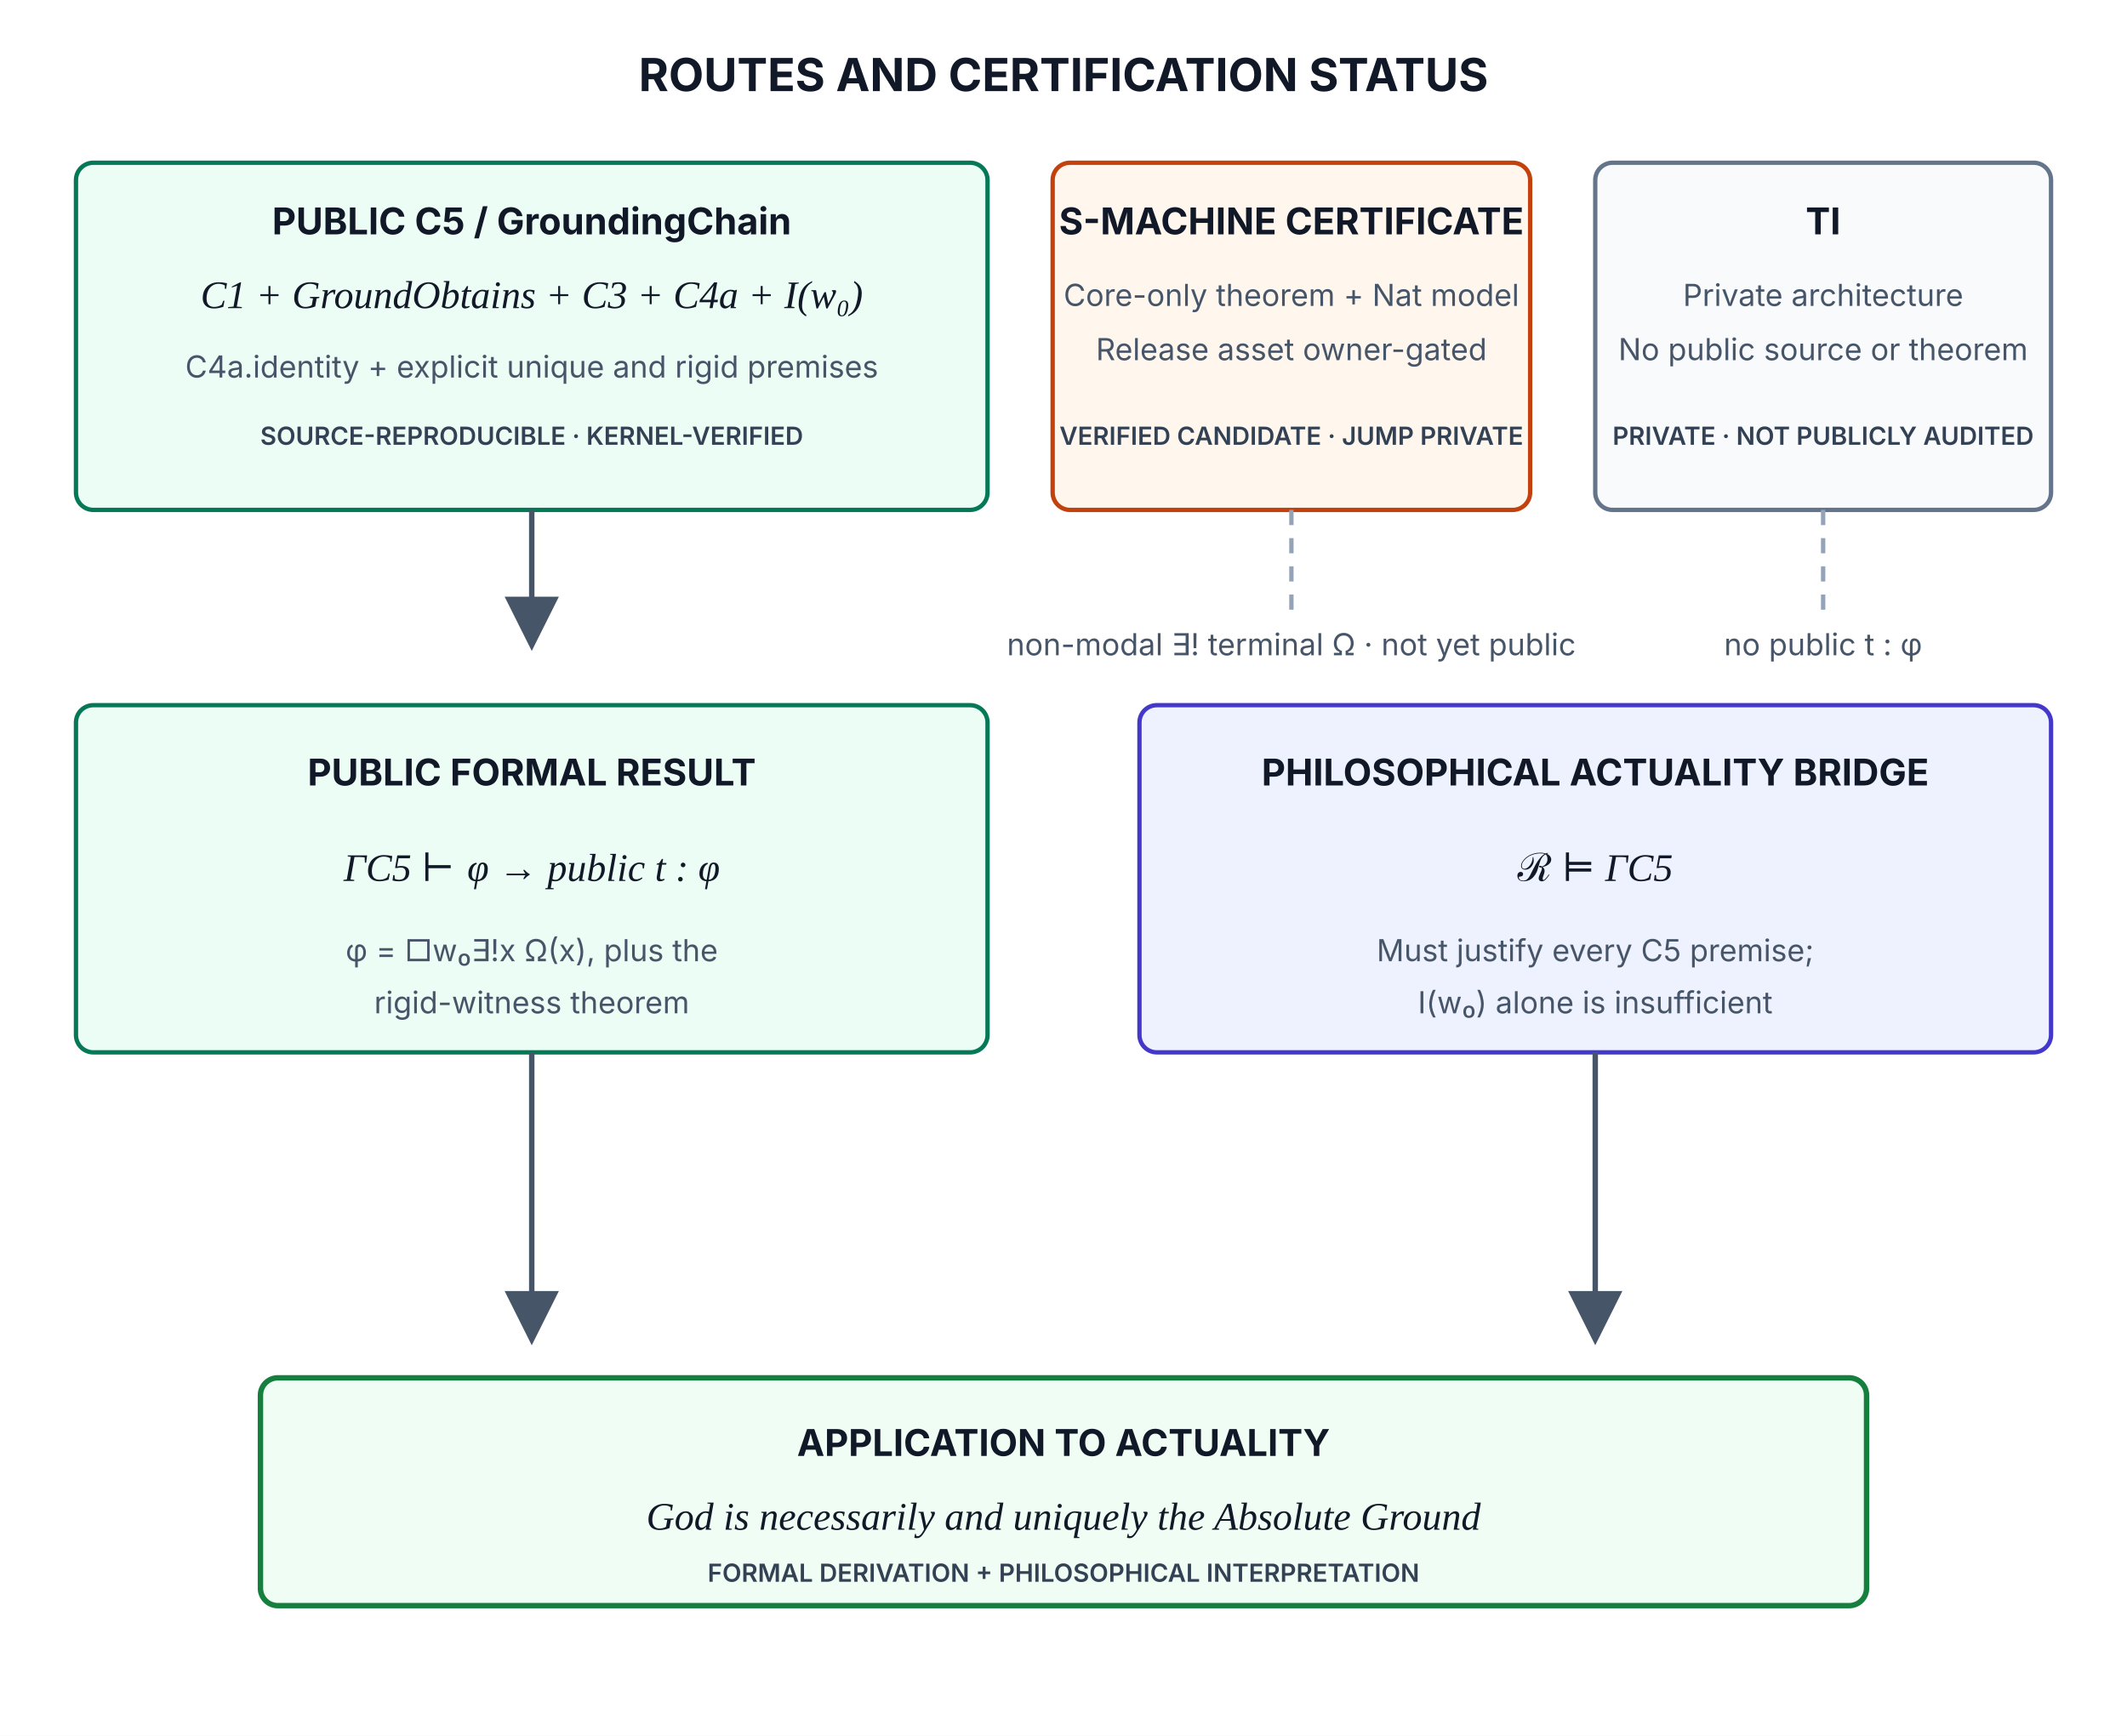
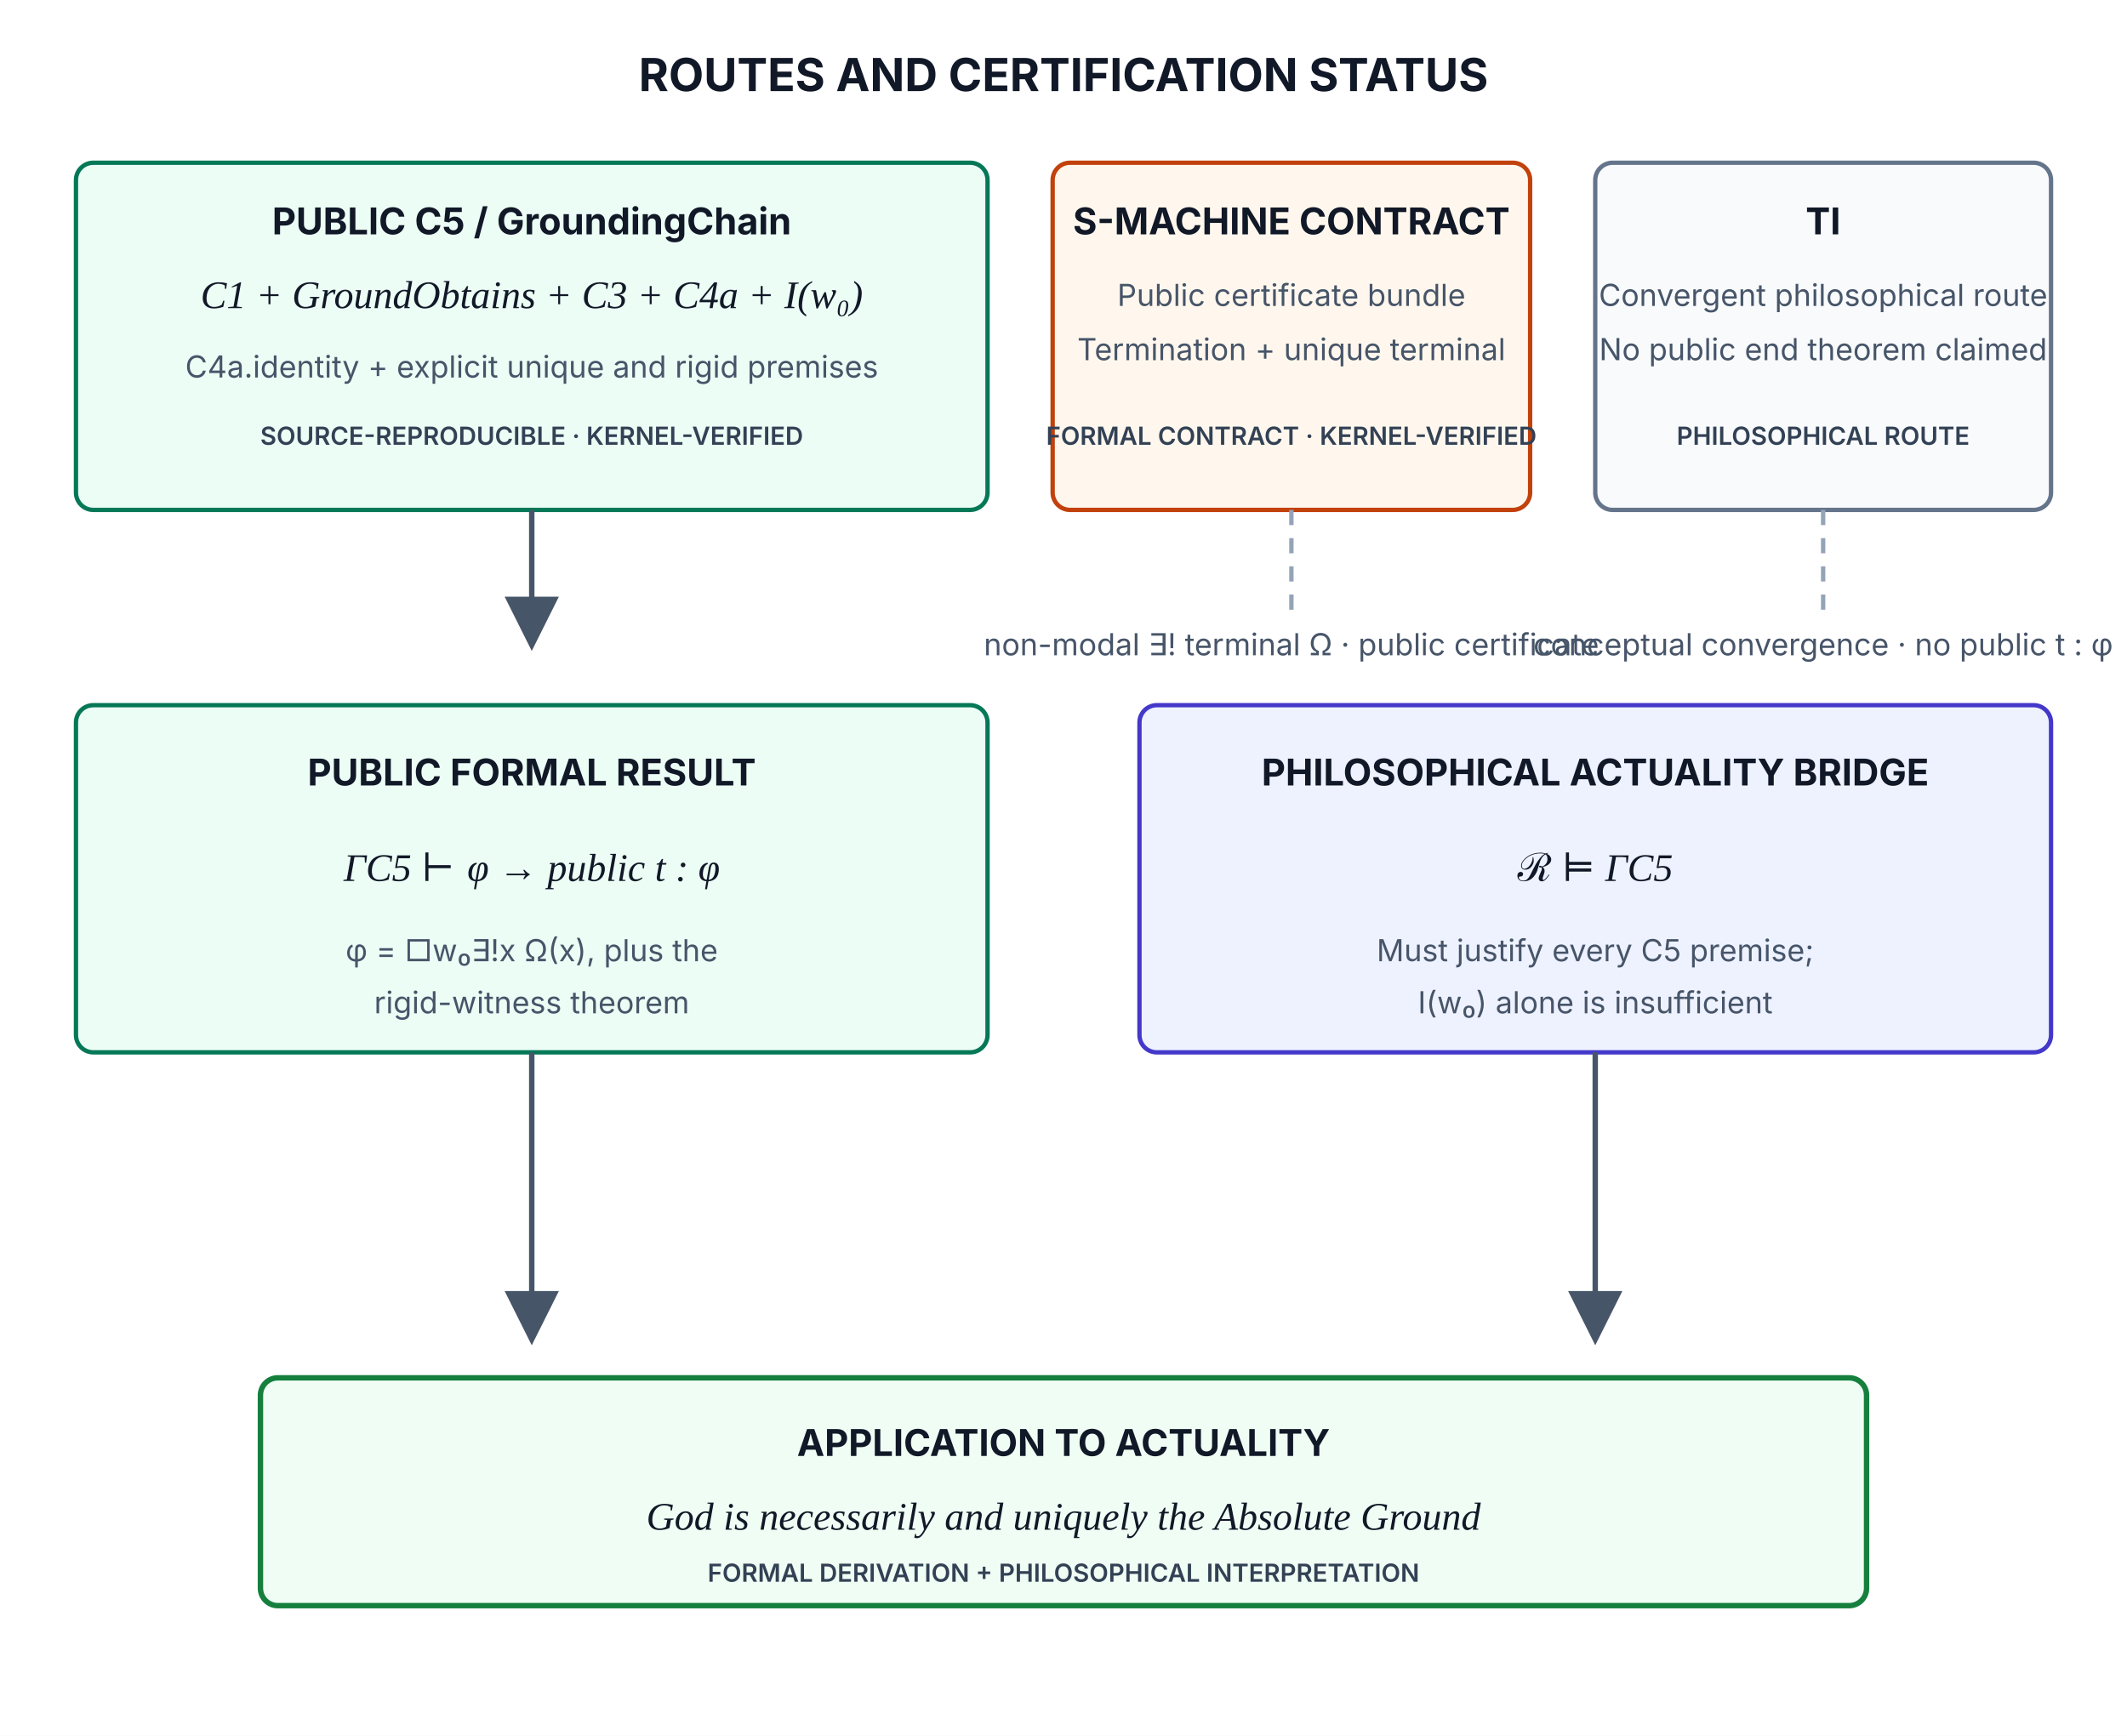
<svg xmlns="http://www.w3.org/2000/svg" viewBox="0 0 980 800" role="img" aria-labelledby="title desc">
  <defs>
    <marker id="arrow" markerWidth="10" markerHeight="10" refX="8" refY="5" orient="auto" markerUnits="strokeWidth">
      <path d="M0 0 L10 5 L0 10 Z" fill="#475569" />
    </marker>
    <style>
      .background { fill:#ffffff; }
      .public { fill:#ecfdf5; stroke:#047857; stroke-width:2; }
      .concept { fill:#fff7ed; stroke:#c2410c; stroke-width:2; }
      .unknown { fill:#f8fafc; stroke:#64748b; stroke-width:2; }
      .actuality { fill:#eef2ff; stroke:#4338ca; stroke-width:2; }
      .result { fill:#f0fdf4; stroke:#15803d; stroke-width:2.5; }
      .flow { fill:none; stroke:#475569; stroke-width:2.5; marker-end:url(#arrow); }
      .dash { fill:none; stroke:#94a3b8; stroke-width:2; stroke-dasharray:7 6; }
      .heading { fill:#111827; font:700 21px system-ui,-apple-system,"Segoe UI",sans-serif; text-anchor:middle; }
      .label { fill:#111827; font:700 17px system-ui,-apple-system,"Segoe UI",sans-serif; text-anchor:middle; }
      .detail { fill:#475569; font:14px system-ui,-apple-system,"Segoe UI",sans-serif; text-anchor:middle; }
      .formula { fill:#111827; font:italic 18px Georgia,"Times New Roman",serif; text-anchor:middle; }
      .status { fill:#334155; font:600 11.5px system-ui,-apple-system,"Segoe UI",sans-serif; text-anchor:middle; }
      @media (prefers-color-scheme: dark) {
        .background { fill:#0d1117; }
        .public { fill:#102a24; stroke:#6ee7b7; }
        .concept { fill:#32190c; stroke:#fdba74; }
        .unknown { fill:#161b22; stroke:#8c959f; }
        .actuality { fill:#1f2245; stroke:#a5b4fc; }
        .result { fill:#102a24; stroke:#86efac; }
        .flow { stroke:#b1bac4; }
        .dash { stroke:#8c959f; }
        .heading, .label, .formula { fill:#f0f6fc; }
        .detail, .status { fill:#b1bac4; }
      }
    </style>
  </defs>
  <rect class="background" width="980" height="800" />
  <text class="heading" x="490" y="42">ROUTES AND CERTIFICATION STATUS</text>
  <rect class="public" x="35" y="75" width="420" height="160" rx="8" />
  <text class="label" x="245" y="108">PUBLIC C5 / GroundingChain</text>
  <text class="formula" x="245" y="142">C1 + GroundObtains + C3 + C4a + I(w₀)</text>
  <text class="detail" x="245" y="174">C4a.identity + explicit unique and rigid premises</text>
  <text class="status" x="245" y="205">SOURCE-REPRODUCIBLE · KERNEL-VERIFIED</text>
  <rect class="concept" x="485" y="75" width="220" height="160" rx="8" />
-   <text class="label" x="595" y="108">S-MACHINE CERTIFICATE</text>
-   <text class="detail" x="595" y="141">Core-only theorem + Nat model</text>
-   <text class="detail" x="595" y="166">Release asset owner-gated</text>
-   <text class="status" x="595" y="205">VERIFIED CANDIDATE · JUMP PRIVATE</text>
+   <text class="label" x="595" y="108">S-MACHINE CONTRACT</text>
+   <text class="detail" x="595" y="141">Public certificate bundle</text>
+   <text class="detail" x="595" y="166">Termination + unique terminal</text>
+   <text class="status" x="595" y="205">FORMAL CONTRACT · KERNEL-VERIFIED</text>
  <rect class="unknown" x="735" y="75" width="210" height="160" rx="8" />
  <text class="label" x="840" y="108">TI</text>
-   <text class="detail" x="840" y="141">Private architecture</text>
-   <text class="detail" x="840" y="166">No public source or theorem</text>
-   <text class="status" x="840" y="205">PRIVATE · NOT PUBLICLY AUDITED</text>
+   <text class="detail" x="840" y="141">Convergent philosophical route</text>
+   <text class="detail" x="840" y="166">No public end theorem claimed</text>
+   <text class="status" x="840" y="205">PHILOSOPHICAL ROUTE</text>
  <path class="flow" d="M245 235 V295" />
  <path class="dash" d="M595 235 V282" />
  <path class="dash" d="M840 235 V282" />
-   <text class="detail" x="595" y="302">non-modal ∃! terminal Ω · not yet public</text>
-   <text class="detail" x="840" y="302">no public t : φ</text>
+   <text class="detail" x="595" y="302">non-modal ∃! terminal Ω · public certificate</text>
+   <text class="detail" x="840" y="302">conceptual convergence · no public t : φ</text>
  <rect class="public" x="35" y="325" width="420" height="160" rx="8" />
  <text class="label" x="245" y="362">PUBLIC FORMAL RESULT</text>
  <text class="formula" x="245" y="406">ΓC5 ⊢ φ  →  public t : φ</text>
  <text class="detail" x="245" y="443">φ = □w₀∃!x Ω(x), plus the</text>
  <text class="detail" x="245" y="467">rigid-witness theorem</text>
  <rect class="actuality" x="525" y="325" width="420" height="160" rx="8" />
  <text class="label" x="735" y="362">PHILOSOPHICAL ACTUALITY BRIDGE</text>
  <text class="formula" x="735" y="406">ℛ ⊨ ΓC5</text>
  <text class="detail" x="735" y="443">Must justify every C5 premise;</text>
  <text class="detail" x="735" y="467">I(w₀) alone is insufficient</text>
  <path class="flow" d="M245 485 V615" />
  <path class="flow" d="M735 485 V615" />
  <rect class="result" x="120" y="635" width="740" height="105" rx="8" />
  <text class="label" x="490" y="671">APPLICATION TO ACTUALITY</text>
  <text class="formula" x="490" y="705">God is necessarily and uniquely the Absolute Ground</text>
  <text class="status" x="490" y="729">FORMAL DERIVATION + PHILOSOPHICAL INTERPRETATION</text>
</svg>
